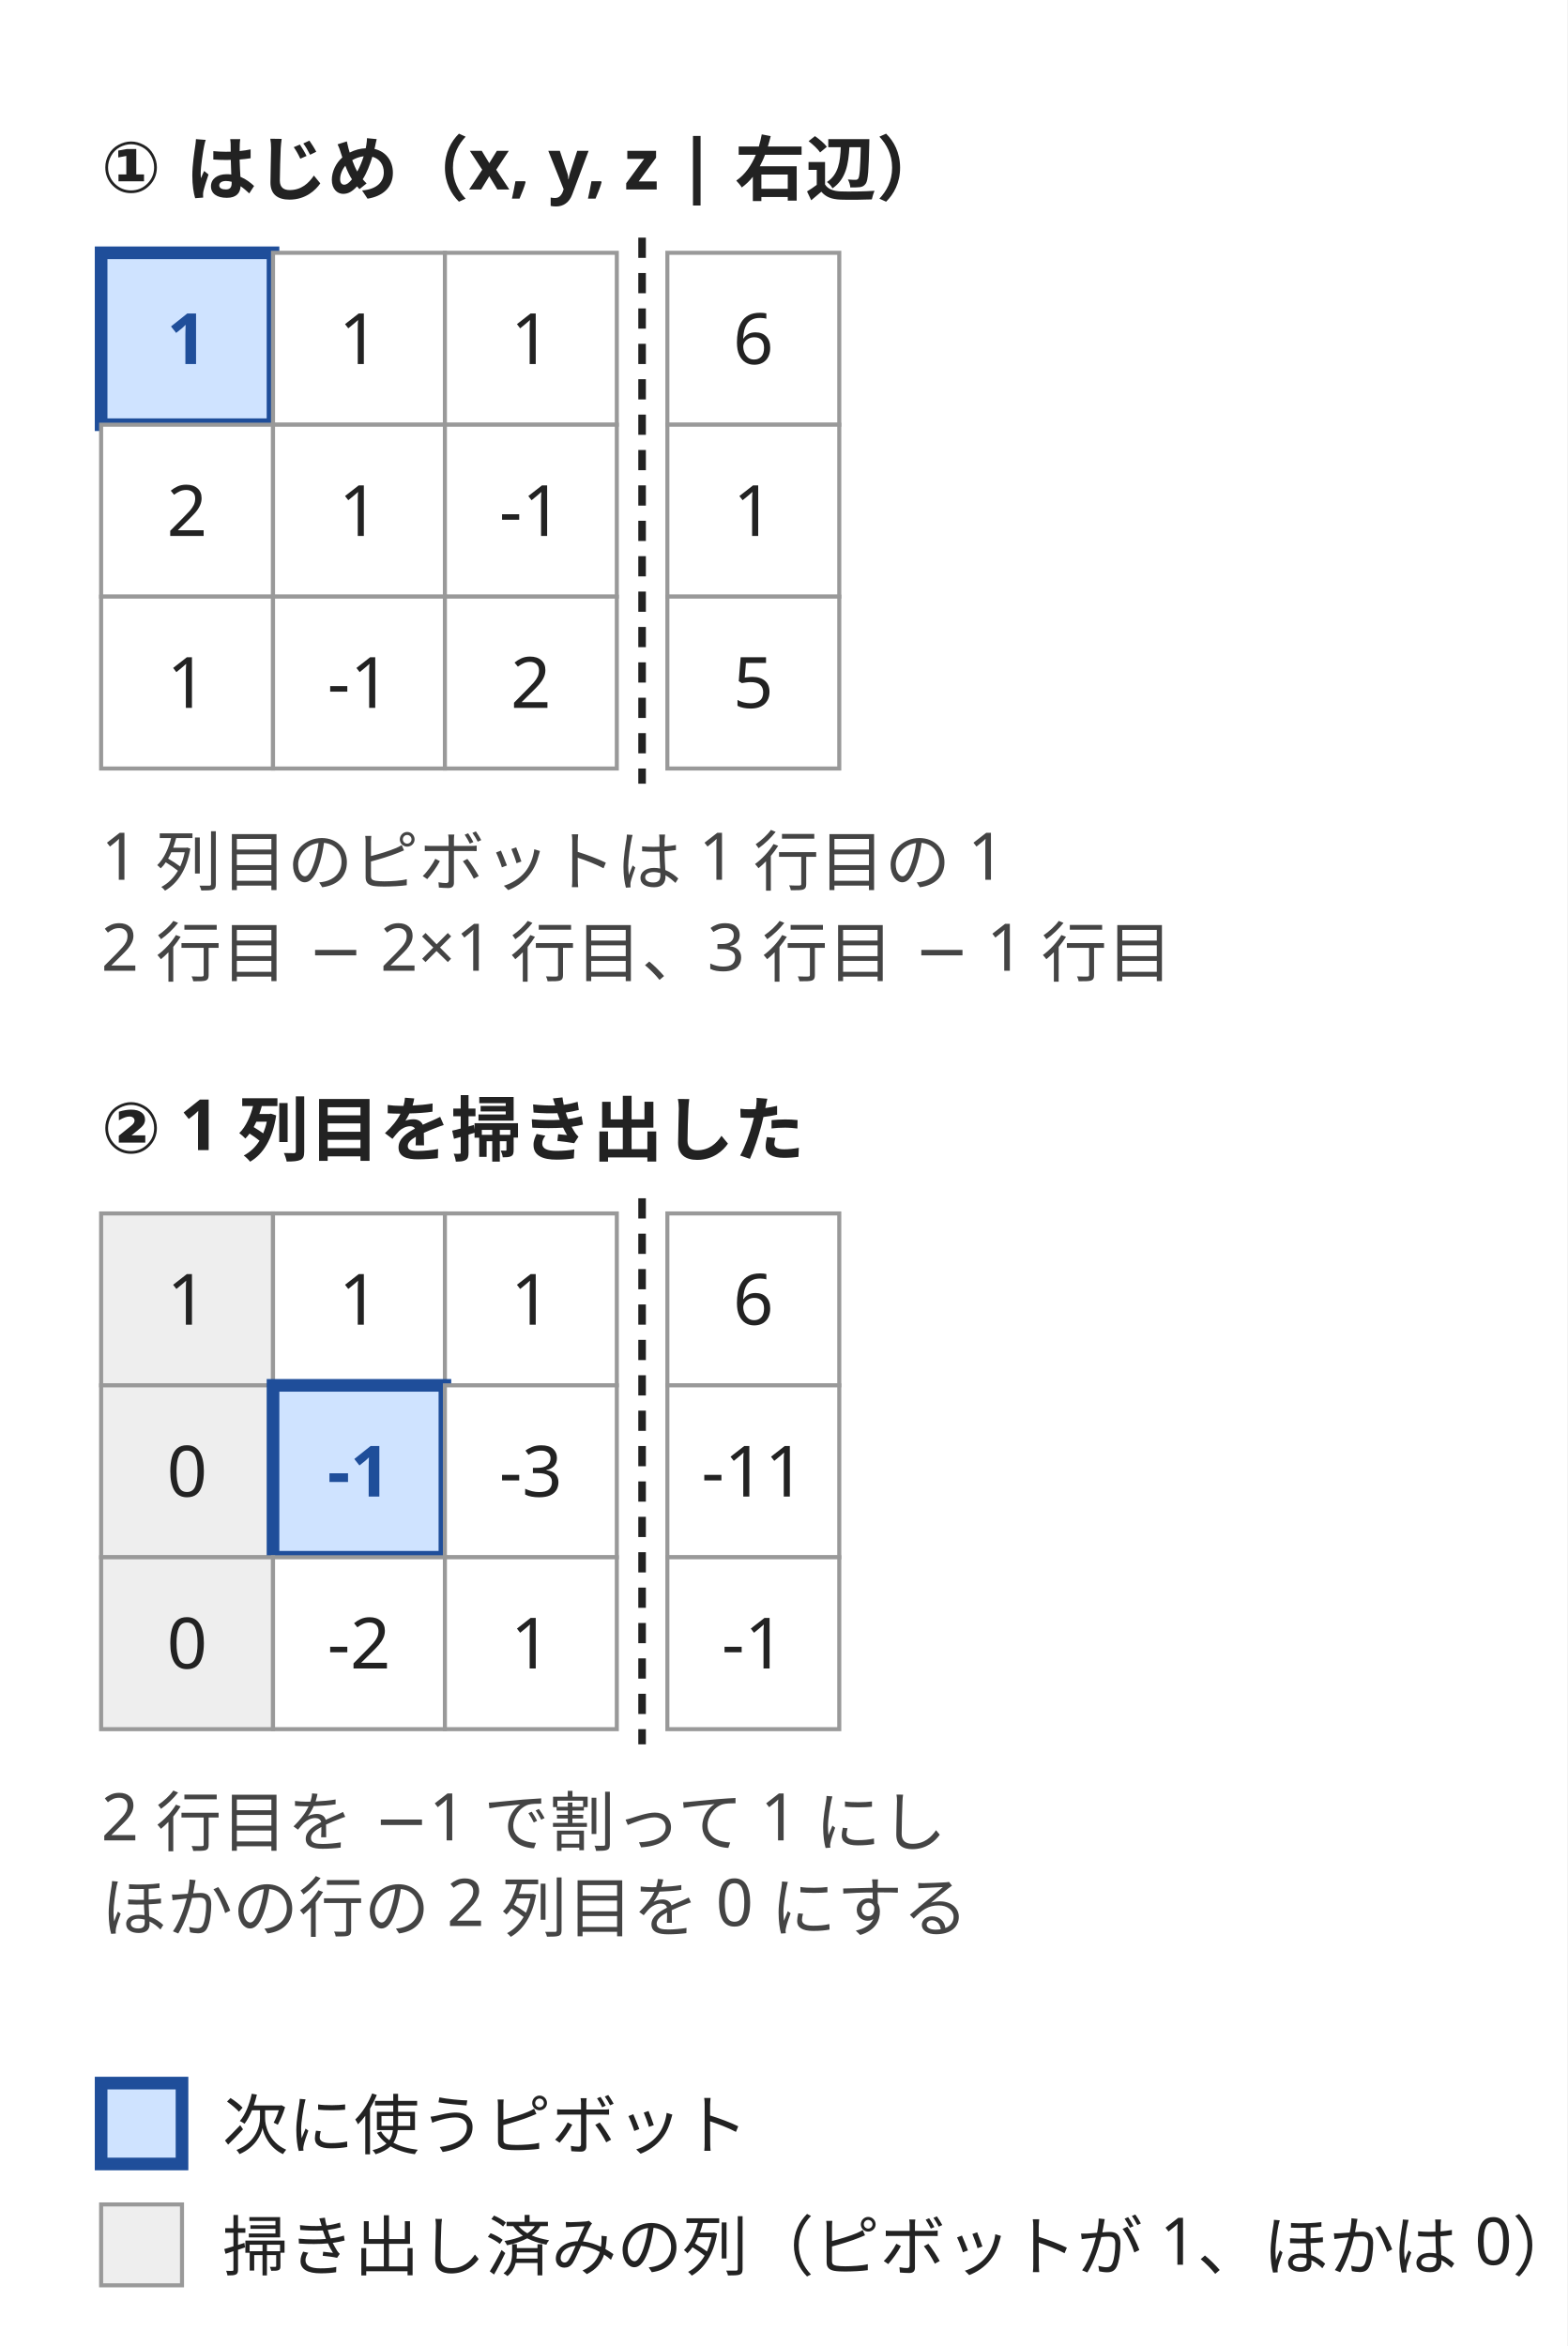
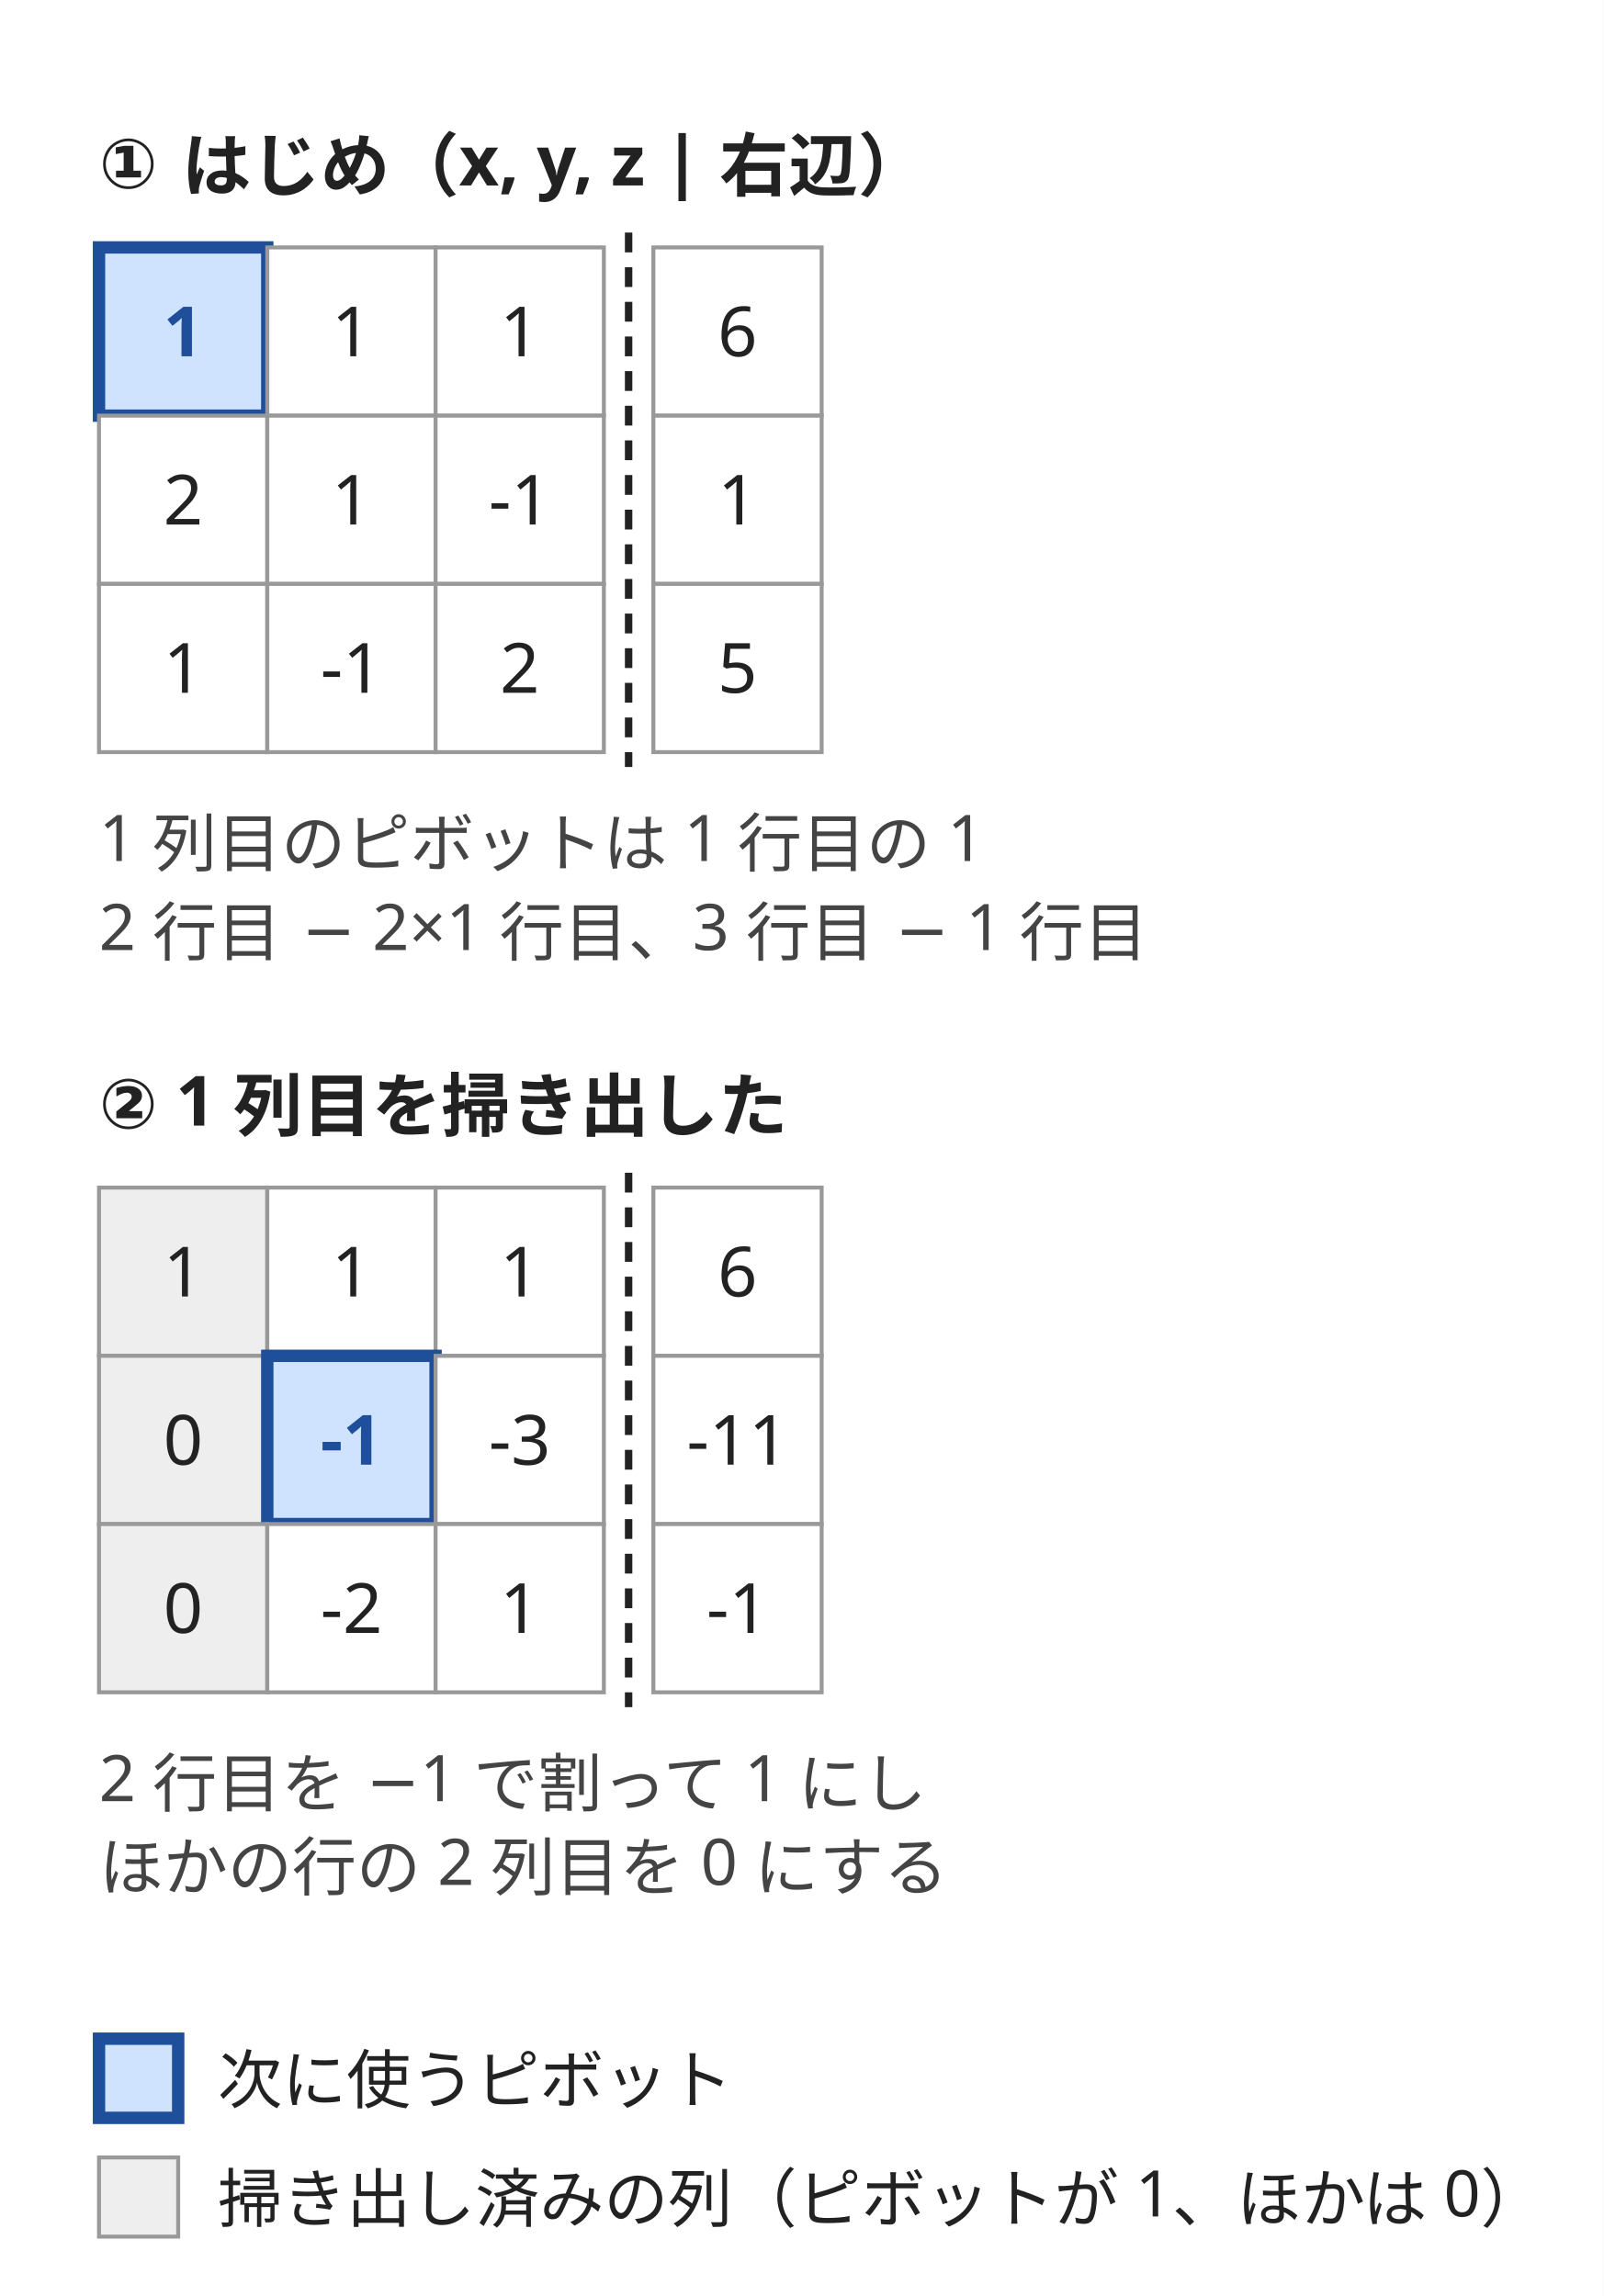
- <svg xmlns="http://www.w3.org/2000/svg" viewBox="0 0 310 464" width="310" height="464" font-family="sans-serif" font-size="14">
-   <rect width="100%" height="100%" fill="#ffffff" />
+ <svg xmlns="http://www.w3.org/2000/svg" viewBox="0 0 324 464" width="324" height="464" font-family="sans-serif" font-size="14">
+   <rect x="0" y="0" width="324" height="464" fill="#ffffff" />
  <text x="20" y="38" fill="#222" font-weight="bold">① はじめ（x, y, z | 右辺）</text>
  <rect x="20" y="50" width="34" height="34" fill="#cfe3ff" stroke="#1f4e9a" stroke-width="2.5" />
  <text x="37" y="72" text-anchor="middle" fill="#1f4e9a" font-weight="bold">1</text>
  <rect x="54" y="50" width="34" height="34" fill="#ffffff" stroke="#999" stroke-width="0.8" />
  <text x="71" y="72" text-anchor="middle" fill="#222">1</text>
  <rect x="88" y="50" width="34" height="34" fill="#ffffff" stroke="#999" stroke-width="0.8" />
  <text x="105" y="72" text-anchor="middle" fill="#222">1</text>
  <rect x="132" y="50" width="34" height="34" fill="#ffffff" stroke="#999" stroke-width="0.8" />
  <text x="149" y="72" text-anchor="middle" fill="#222">6</text>
  <rect x="20" y="84" width="34" height="34" fill="#ffffff" stroke="#999" stroke-width="0.8" />
  <text x="37" y="106" text-anchor="middle" fill="#222">2</text>
  <rect x="54" y="84" width="34" height="34" fill="#ffffff" stroke="#999" stroke-width="0.8" />
  <text x="71" y="106" text-anchor="middle" fill="#222">1</text>
  <rect x="88" y="84" width="34" height="34" fill="#ffffff" stroke="#999" stroke-width="0.8" />
  <text x="105" y="106" text-anchor="middle" fill="#222">-1</text>
  <rect x="132" y="84" width="34" height="34" fill="#ffffff" stroke="#999" stroke-width="0.8" />
  <text x="149" y="106" text-anchor="middle" fill="#222">1</text>
  <rect x="20" y="118" width="34" height="34" fill="#ffffff" stroke="#999" stroke-width="0.8" />
  <text x="37" y="140" text-anchor="middle" fill="#222">1</text>
  <rect x="54" y="118" width="34" height="34" fill="#ffffff" stroke="#999" stroke-width="0.8" />
  <text x="71" y="140" text-anchor="middle" fill="#222">-1</text>
  <rect x="88" y="118" width="34" height="34" fill="#ffffff" stroke="#999" stroke-width="0.8" />
  <text x="105" y="140" text-anchor="middle" fill="#222">2</text>
  <rect x="132" y="118" width="34" height="34" fill="#ffffff" stroke="#999" stroke-width="0.8" />
  <text x="149" y="140" text-anchor="middle" fill="#222">5</text>
  <line x1="127" y1="47" x2="127" y2="155" stroke="#222" stroke-width="1.5" stroke-dasharray="4 3" />
  <text x="20" y="174" fill="#444" font-size="13">1 列目のピボットは 1 行目の 1</text>
  <text x="20" y="192" fill="#444" font-size="13">2 行目 − 2×1 行目、3 行目 − 1 行目</text>
  <text x="20" y="228" fill="#222" font-weight="bold">② 1 列目を掃き出した</text>
  <rect x="20" y="240" width="34" height="34" fill="#eeeeee" stroke="#999" stroke-width="0.8" />
  <text x="37" y="262" text-anchor="middle" fill="#222">1</text>
  <rect x="54" y="240" width="34" height="34" fill="#ffffff" stroke="#999" stroke-width="0.8" />
  <text x="71" y="262" text-anchor="middle" fill="#222">1</text>
  <rect x="88" y="240" width="34" height="34" fill="#ffffff" stroke="#999" stroke-width="0.8" />
  <text x="105" y="262" text-anchor="middle" fill="#222">1</text>
  <rect x="132" y="240" width="34" height="34" fill="#ffffff" stroke="#999" stroke-width="0.8" />
  <text x="149" y="262" text-anchor="middle" fill="#222">6</text>
  <rect x="20" y="274" width="34" height="34" fill="#eeeeee" stroke="#999" stroke-width="0.8" />
  <text x="37" y="296" text-anchor="middle" fill="#222">0</text>
  <rect x="54" y="274" width="34" height="34" fill="#cfe3ff" stroke="#1f4e9a" stroke-width="2.5" />
  <text x="71" y="296" text-anchor="middle" fill="#1f4e9a" font-weight="bold">-1</text>
  <rect x="88" y="274" width="34" height="34" fill="#ffffff" stroke="#999" stroke-width="0.8" />
  <text x="105" y="296" text-anchor="middle" fill="#222">-3</text>
  <rect x="132" y="274" width="34" height="34" fill="#ffffff" stroke="#999" stroke-width="0.8" />
  <text x="149" y="296" text-anchor="middle" fill="#222">-11</text>
  <rect x="20" y="308" width="34" height="34" fill="#eeeeee" stroke="#999" stroke-width="0.8" />
  <text x="37" y="330" text-anchor="middle" fill="#222">0</text>
  <rect x="54" y="308" width="34" height="34" fill="#ffffff" stroke="#999" stroke-width="0.8" />
  <text x="71" y="330" text-anchor="middle" fill="#222">-2</text>
  <rect x="88" y="308" width="34" height="34" fill="#ffffff" stroke="#999" stroke-width="0.8" />
  <text x="105" y="330" text-anchor="middle" fill="#222">1</text>
  <rect x="132" y="308" width="34" height="34" fill="#ffffff" stroke="#999" stroke-width="0.8" />
  <text x="149" y="330" text-anchor="middle" fill="#222">-1</text>
  <line x1="127" y1="237" x2="127" y2="345" stroke="#222" stroke-width="1.5" stroke-dasharray="4 3" />
  <text x="20" y="364" fill="#444" font-size="13">2 行目を −1 で割って 1 にし</text>
  <text x="20" y="382" fill="#444" font-size="13">ほかの行の 2 列目を 0 にする</text>
  <rect x="20" y="412" width="16" height="16" fill="#cfe3ff" stroke="#1f4e9a" stroke-width="2.5" />
  <text x="44" y="425" fill="#222" font-size="13">次に使うピボット</text>
  <rect x="20" y="436" width="16" height="16" fill="#eeeeee" stroke="#999" stroke-width="0.8" />
  <text x="44" y="449" fill="#222" font-size="13">掃き出し済みの列（ピボットが 1、ほかは 0）</text>
</svg>
